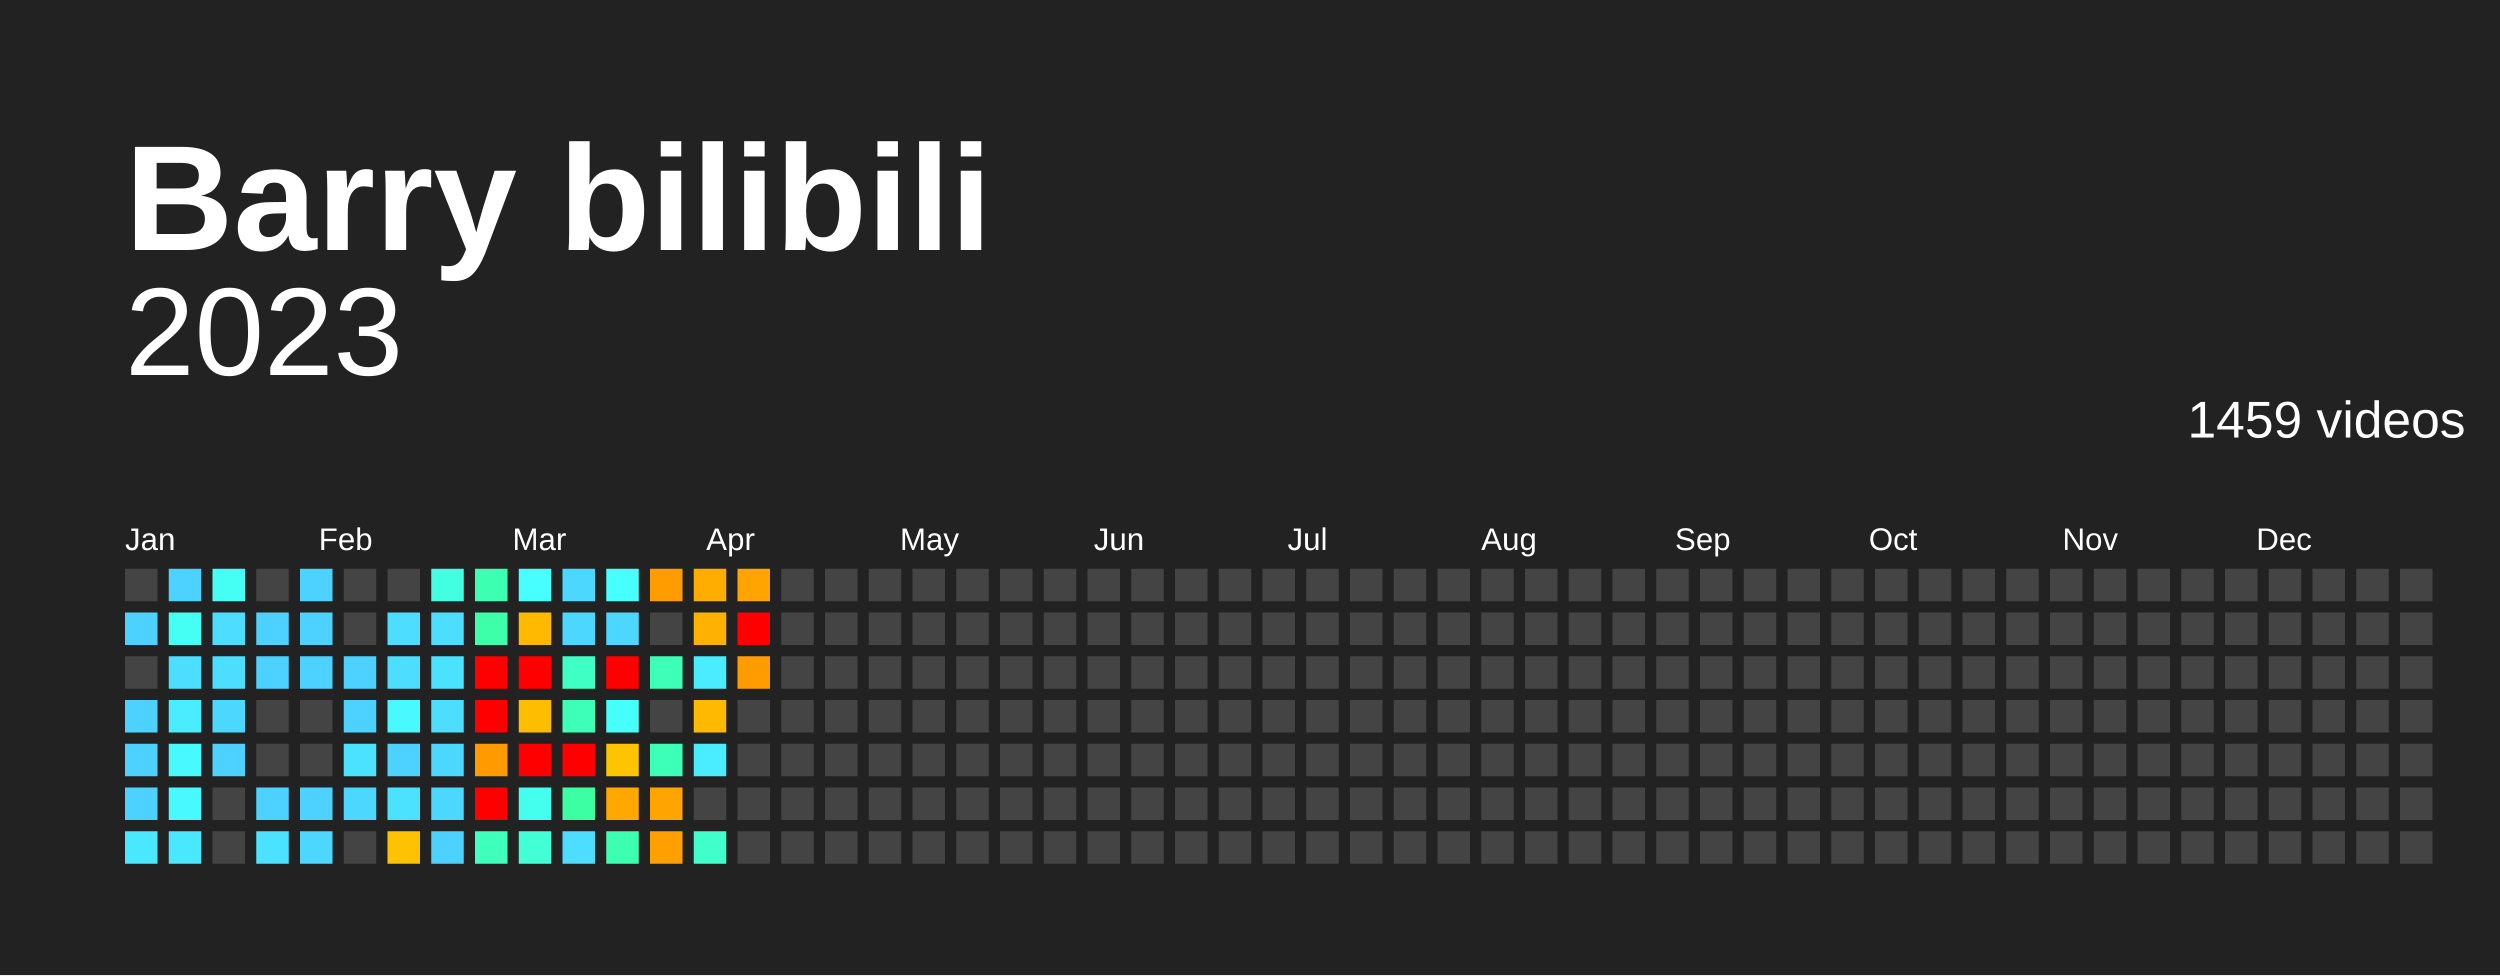
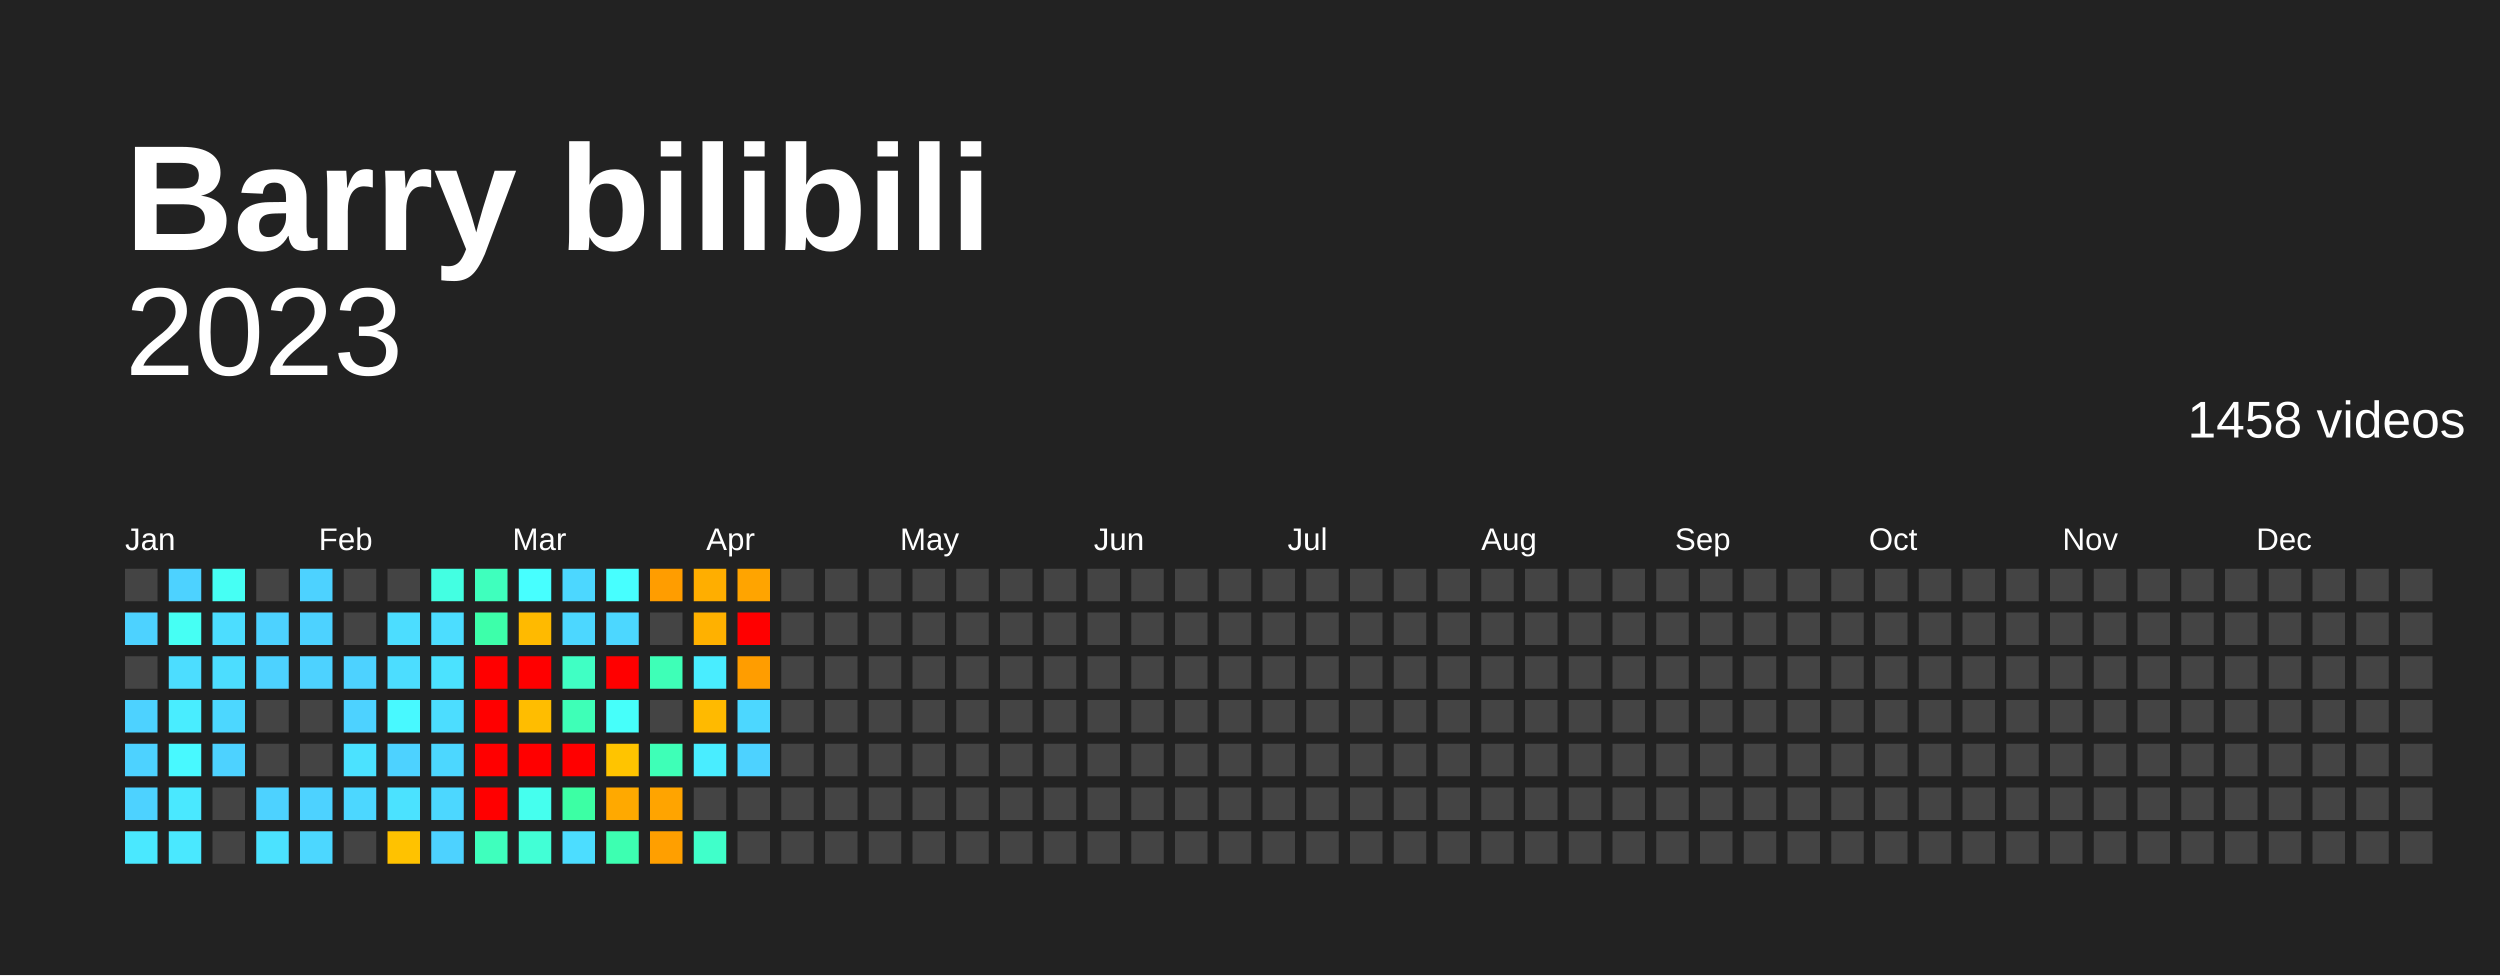
<svg xmlns="http://www.w3.org/2000/svg" baseProfile="full" height="78mm" version="1.1" viewBox="0,0,200,78" width="200mm">
  <defs />
  <rect fill="#222222" height="78" width="200" x="0" y="0" />
  <text fill="#FFFFFF" style="font-size:12px; font-family:Arial; font-weight:bold;" x="10" y="20">Barry bilibili</text>
  <text alignment-baseline="hanging" fill="#FFFFFF" style="font-size:10.0px; font-family:Arial;" x="10" y="30">2023</text>
-   <text alignment-baseline="hanging" fill="#FFFFFF" style="font-size:4.125px; font-family:Arial;" x="175" y="35">1459 videos</text>
+   <text alignment-baseline="hanging" fill="#FFFFFF" style="font-size:4.125px; font-family:Arial;" x="175" y="35">1458 videos</text>
  <text fill="#FFFFFF" style="font-size:2.5px; font-family:Arial" x="10.0" y="44">Jan</text>
  <text fill="#FFFFFF" style="font-size:2.5px; font-family:Arial" x="25.5" y="44">Feb</text>
  <text fill="#FFFFFF" style="font-size:2.5px; font-family:Arial" x="41.0" y="44">Mar</text>
  <text fill="#FFFFFF" style="font-size:2.5px; font-family:Arial" x="56.5" y="44">Apr</text>
  <text fill="#FFFFFF" style="font-size:2.5px; font-family:Arial" x="72.0" y="44">May</text>
  <text fill="#FFFFFF" style="font-size:2.5px; font-family:Arial" x="87.5" y="44">Jun</text>
  <text fill="#FFFFFF" style="font-size:2.5px; font-family:Arial" x="103.0" y="44">Jul</text>
  <text fill="#FFFFFF" style="font-size:2.5px; font-family:Arial" x="118.5" y="44">Aug</text>
  <text fill="#FFFFFF" style="font-size:2.5px; font-family:Arial" x="134.0" y="44">Sep</text>
  <text fill="#FFFFFF" style="font-size:2.5px; font-family:Arial" x="149.5" y="44">Oct</text>
  <text fill="#FFFFFF" style="font-size:2.5px; font-family:Arial" x="165.0" y="44">Nov</text>
  <text fill="#FFFFFF" style="font-size:2.5px; font-family:Arial" x="180.5" y="44">Dec</text>
  <rect fill="#444444" height="2.6" width="2.6" x="10.0" y="45.5" />
  <rect fill="#4dd2ff" height="2.6" width="2.6" x="10.0" y="49.0" />
  <rect fill="#444444" height="2.6" width="2.6" x="10.0" y="52.5" />
  <rect fill="#4dd2ff" height="2.6" width="2.6" x="10.0" y="56.0" />
  <rect fill="#4dd2ff" height="2.6" width="2.6" x="10.0" y="59.5" />
  <rect fill="#4dd2ff" height="2.6" width="2.6" x="10.0" y="63.0" />
  <rect fill="#4ae8ff" height="2.6" width="2.6" x="10.0" y="66.5" />
  <rect fill="#4dd2ff" height="2.6" width="2.6" x="13.5" y="45.5" />
  <rect fill="#46fff4" height="2.6" width="2.6" x="13.5" y="49.0" />
  <rect fill="#4cddff" height="2.6" width="2.6" x="13.5" y="52.5" />
  <rect fill="#49edff" height="2.6" width="2.6" x="13.5" y="56.0" />
  <rect fill="#48f9ff" height="2.6" width="2.6" x="13.5" y="59.5" />
-   <rect fill="#48f9ff" height="2.6" width="2.6" x="13.5" y="63.0" />
+   <rect fill="#4ae8ff" height="2.6" width="2.6" x="13.5" y="63.0" />
  <rect fill="#4ae8ff" height="2.6" width="2.6" x="13.5" y="66.5" />
  <rect fill="#46fff4" height="2.6" width="2.6" x="17.0" y="45.5" />
  <rect fill="#4cddff" height="2.6" width="2.6" x="17.0" y="49.0" />
  <rect fill="#4cddff" height="2.6" width="2.6" x="17.0" y="52.5" />
  <rect fill="#4cd7ff" height="2.6" width="2.6" x="17.0" y="56.0" />
  <rect fill="#4dd2ff" height="2.6" width="2.6" x="17.0" y="59.5" />
  <rect fill="#444444" height="2.6" width="2.6" x="17.0" y="63.0" />
  <rect fill="#444444" height="2.6" width="2.6" x="17.0" y="66.5" />
  <rect fill="#444444" height="2.6" width="2.6" x="20.5" y="45.5" />
  <rect fill="#4dd2ff" height="2.6" width="2.6" x="20.5" y="49.0" />
  <rect fill="#4dd2ff" height="2.6" width="2.6" x="20.5" y="52.5" />
  <rect fill="#444444" height="2.6" width="2.6" x="20.5" y="56.0" />
  <rect fill="#444444" height="2.6" width="2.6" x="20.5" y="59.5" />
  <rect fill="#4dd2ff" height="2.6" width="2.6" x="20.5" y="63.0" />
  <rect fill="#4be2ff" height="2.6" width="2.6" x="20.5" y="66.5" />
  <rect fill="#4dd2ff" height="2.6" width="2.6" x="24.0" y="45.5" />
  <rect fill="#4dd2ff" height="2.6" width="2.6" x="24.0" y="49.0" />
  <rect fill="#4dd2ff" height="2.6" width="2.6" x="24.0" y="52.5" />
  <rect fill="#444444" height="2.6" width="2.6" x="24.0" y="56.0" />
  <rect fill="#444444" height="2.6" width="2.6" x="24.0" y="59.5" />
  <rect fill="#4dd2ff" height="2.6" width="2.6" x="24.0" y="63.0" />
  <rect fill="#4cd7ff" height="2.6" width="2.6" x="24.0" y="66.5" />
  <rect fill="#444444" height="2.6" width="2.6" x="27.5" y="45.5" />
  <rect fill="#444444" height="2.6" width="2.6" x="27.5" y="49.0" />
  <rect fill="#4dd2ff" height="2.6" width="2.6" x="27.5" y="52.5" />
  <rect fill="#4dd2ff" height="2.6" width="2.6" x="27.5" y="56.0" />
  <rect fill="#4be2ff" height="2.6" width="2.6" x="27.5" y="59.5" />
  <rect fill="#4cd7ff" height="2.6" width="2.6" x="27.5" y="63.0" />
  <rect fill="#444444" height="2.6" width="2.6" x="27.5" y="66.5" />
  <rect fill="#444444" height="2.6" width="2.6" x="31.0" y="45.5" />
  <rect fill="#4cddff" height="2.6" width="2.6" x="31.0" y="49.0" />
  <rect fill="#4cddff" height="2.6" width="2.6" x="31.0" y="52.5" />
  <rect fill="#48f9ff" height="2.6" width="2.6" x="31.0" y="56.0" />
  <rect fill="#4dd2ff" height="2.6" width="2.6" x="31.0" y="59.5" />
  <rect fill="#4be2ff" height="2.6" width="2.6" x="31.0" y="63.0" />
  <rect fill="#ffc200" height="2.6" width="2.6" x="31.0" y="66.5" />
  <rect fill="#43ffe2" height="2.6" width="2.6" x="34.5" y="45.5" />
  <rect fill="#4cddff" height="2.6" width="2.6" x="34.5" y="49.0" />
  <rect fill="#4be2ff" height="2.6" width="2.6" x="34.5" y="52.5" />
  <rect fill="#4cddff" height="2.6" width="2.6" x="34.5" y="56.0" />
  <rect fill="#4cd7ff" height="2.6" width="2.6" x="34.5" y="59.5" />
  <rect fill="#4cd7ff" height="2.6" width="2.6" x="34.5" y="63.0" />
  <rect fill="#4dd2ff" height="2.6" width="2.6" x="34.5" y="66.5" />
-   <rect fill="#3dffb1" height="2.6" width="2.6" x="38.0" y="45.5" />
+   <rect fill="#3fffbd" height="2.6" width="2.6" x="38.0" y="45.5" />
  <rect fill="#3dffaa" height="2.6" width="2.6" x="38.0" y="49.0" />
  <rect fill="red" height="2.6" width="2.6" x="38.0" y="52.5" />
  <rect fill="red" height="2.6" width="2.6" x="38.0" y="56.0" />
-   <rect fill="#ff9a00" height="2.6" width="2.6" x="38.0" y="59.5" />
+   <rect fill="red" height="2.6" width="2.6" x="38.0" y="59.5" />
  <rect fill="red" height="2.6" width="2.6" x="38.0" y="63.0" />
  <rect fill="#3fffbd" height="2.6" width="2.6" x="38.0" y="66.5" />
  <rect fill="#47ffff" height="2.6" width="2.6" x="41.5" y="45.5" />
  <rect fill="#ffba00" height="2.6" width="2.6" x="41.5" y="49.0" />
  <rect fill="red" height="2.6" width="2.6" x="41.5" y="52.5" />
  <rect fill="#ffbd00" height="2.6" width="2.6" x="41.5" y="56.0" />
  <rect fill="red" height="2.6" width="2.6" x="41.5" y="59.5" />
  <rect fill="#45ffee" height="2.6" width="2.6" x="41.5" y="63.0" />
  <rect fill="#42ffd6" height="2.6" width="2.6" x="41.5" y="66.5" />
  <rect fill="#4cd7ff" height="2.6" width="2.6" x="45.0" y="45.5" />
  <rect fill="#4cd7ff" height="2.6" width="2.6" x="45.0" y="49.0" />
  <rect fill="#40ffc4" height="2.6" width="2.6" x="45.0" y="52.5" />
  <rect fill="#3effb7" height="2.6" width="2.6" x="45.0" y="56.0" />
  <rect fill="red" height="2.6" width="2.6" x="45.0" y="59.5" />
  <rect fill="#3cffa4" height="2.6" width="2.6" x="45.0" y="63.0" />
  <rect fill="#4cddff" height="2.6" width="2.6" x="45.0" y="66.5" />
  <rect fill="#47ffff" height="2.6" width="2.6" x="48.5" y="45.5" />
  <rect fill="#4cd7ff" height="2.6" width="2.6" x="48.5" y="49.0" />
  <rect fill="red" height="2.6" width="2.6" x="48.5" y="52.5" />
  <rect fill="#46fffa" height="2.6" width="2.6" x="48.5" y="56.0" />
  <rect fill="#ffc400" height="2.6" width="2.6" x="48.5" y="59.5" />
  <rect fill="#ffa900" height="2.6" width="2.6" x="48.5" y="63.0" />
  <rect fill="#3dffb1" height="2.6" width="2.6" x="48.5" y="66.5" />
  <rect fill="#ff9d00" height="2.6" width="2.6" x="52.0" y="45.5" />
  <rect fill="#444444" height="2.6" width="2.6" x="52.0" y="49.0" />
  <rect fill="#3effb7" height="2.6" width="2.6" x="52.0" y="52.5" />
  <rect fill="#444444" height="2.6" width="2.6" x="52.0" y="56.0" />
  <rect fill="#3effb7" height="2.6" width="2.6" x="52.0" y="59.5" />
  <rect fill="#ffa400" height="2.6" width="2.6" x="52.0" y="63.0" />
  <rect fill="#ff9f00" height="2.6" width="2.6" x="52.0" y="66.5" />
  <rect fill="#ffae00" height="2.6" width="2.6" x="55.5" y="45.5" />
  <rect fill="#ffb100" height="2.6" width="2.6" x="55.5" y="49.0" />
  <rect fill="#49edff" height="2.6" width="2.6" x="55.5" y="52.5" />
  <rect fill="#ffba00" height="2.6" width="2.6" x="55.5" y="56.0" />
  <rect fill="#49edff" height="2.6" width="2.6" x="55.5" y="59.5" />
  <rect fill="#444444" height="2.6" width="2.6" x="55.5" y="63.0" />
  <rect fill="#40ffca" height="2.6" width="2.6" x="55.5" y="66.5" />
  <rect fill="#ffa400" height="2.6" width="2.6" x="59.0" y="45.5" />
  <rect fill="red" height="2.6" width="2.6" x="59.0" y="49.0" />
  <rect fill="#ff9d00" height="2.6" width="2.6" x="59.0" y="52.5" />
-   <rect fill="#444444" height="2.6" width="2.6" x="59.0" y="56.0" />
-   <rect fill="#444444" height="2.6" width="2.6" x="59.0" y="59.5" />
+   <rect fill="#4cd7ff" height="2.6" width="2.6" x="59.0" y="56.0" />
+   <rect fill="#4dd2ff" height="2.6" width="2.6" x="59.0" y="59.5" />
  <rect fill="#444444" height="2.6" width="2.6" x="59.0" y="63.0" />
  <rect fill="#444444" height="2.6" width="2.6" x="59.0" y="66.5" />
  <rect fill="#444444" height="2.6" width="2.6" x="62.5" y="45.5" />
  <rect fill="#444444" height="2.6" width="2.6" x="62.5" y="49.0" />
  <rect fill="#444444" height="2.6" width="2.6" x="62.5" y="52.5" />
  <rect fill="#444444" height="2.6" width="2.6" x="62.5" y="56.0" />
  <rect fill="#444444" height="2.6" width="2.6" x="62.5" y="59.5" />
  <rect fill="#444444" height="2.6" width="2.6" x="62.5" y="63.0" />
  <rect fill="#444444" height="2.6" width="2.6" x="62.5" y="66.5" />
  <rect fill="#444444" height="2.6" width="2.6" x="66.0" y="45.5" />
  <rect fill="#444444" height="2.6" width="2.6" x="66.0" y="49.0" />
  <rect fill="#444444" height="2.6" width="2.6" x="66.0" y="52.5" />
  <rect fill="#444444" height="2.6" width="2.6" x="66.0" y="56.0" />
  <rect fill="#444444" height="2.6" width="2.6" x="66.0" y="59.5" />
  <rect fill="#444444" height="2.6" width="2.6" x="66.0" y="63.0" />
  <rect fill="#444444" height="2.6" width="2.6" x="66.0" y="66.5" />
  <rect fill="#444444" height="2.6" width="2.6" x="69.5" y="45.5" />
  <rect fill="#444444" height="2.6" width="2.6" x="69.5" y="49.0" />
  <rect fill="#444444" height="2.6" width="2.6" x="69.5" y="52.5" />
  <rect fill="#444444" height="2.6" width="2.6" x="69.5" y="56.0" />
  <rect fill="#444444" height="2.6" width="2.6" x="69.5" y="59.5" />
  <rect fill="#444444" height="2.6" width="2.6" x="69.5" y="63.0" />
  <rect fill="#444444" height="2.6" width="2.6" x="69.5" y="66.5" />
  <rect fill="#444444" height="2.6" width="2.6" x="73.0" y="45.5" />
  <rect fill="#444444" height="2.6" width="2.6" x="73.0" y="49.0" />
  <rect fill="#444444" height="2.6" width="2.6" x="73.0" y="52.5" />
  <rect fill="#444444" height="2.6" width="2.6" x="73.0" y="56.0" />
  <rect fill="#444444" height="2.6" width="2.6" x="73.0" y="59.5" />
  <rect fill="#444444" height="2.6" width="2.6" x="73.0" y="63.0" />
  <rect fill="#444444" height="2.6" width="2.6" x="73.0" y="66.5" />
  <rect fill="#444444" height="2.6" width="2.6" x="76.5" y="45.5" />
  <rect fill="#444444" height="2.6" width="2.6" x="76.5" y="49.0" />
  <rect fill="#444444" height="2.6" width="2.6" x="76.5" y="52.5" />
  <rect fill="#444444" height="2.6" width="2.6" x="76.5" y="56.0" />
  <rect fill="#444444" height="2.6" width="2.6" x="76.5" y="59.5" />
  <rect fill="#444444" height="2.6" width="2.6" x="76.5" y="63.0" />
  <rect fill="#444444" height="2.6" width="2.6" x="76.5" y="66.5" />
  <rect fill="#444444" height="2.6" width="2.6" x="80.0" y="45.5" />
  <rect fill="#444444" height="2.6" width="2.6" x="80.0" y="49.0" />
  <rect fill="#444444" height="2.6" width="2.6" x="80.0" y="52.5" />
  <rect fill="#444444" height="2.6" width="2.6" x="80.0" y="56.0" />
  <rect fill="#444444" height="2.6" width="2.6" x="80.0" y="59.5" />
  <rect fill="#444444" height="2.6" width="2.6" x="80.0" y="63.0" />
  <rect fill="#444444" height="2.6" width="2.6" x="80.0" y="66.5" />
  <rect fill="#444444" height="2.6" width="2.6" x="83.5" y="45.5" />
  <rect fill="#444444" height="2.6" width="2.6" x="83.5" y="49.0" />
  <rect fill="#444444" height="2.6" width="2.6" x="83.5" y="52.5" />
  <rect fill="#444444" height="2.6" width="2.6" x="83.5" y="56.0" />
  <rect fill="#444444" height="2.6" width="2.6" x="83.5" y="59.5" />
  <rect fill="#444444" height="2.6" width="2.6" x="83.5" y="63.0" />
  <rect fill="#444444" height="2.6" width="2.6" x="83.5" y="66.5" />
  <rect fill="#444444" height="2.6" width="2.6" x="87.0" y="45.5" />
  <rect fill="#444444" height="2.6" width="2.6" x="87.0" y="49.0" />
  <rect fill="#444444" height="2.6" width="2.6" x="87.0" y="52.5" />
  <rect fill="#444444" height="2.6" width="2.6" x="87.0" y="56.0" />
  <rect fill="#444444" height="2.6" width="2.6" x="87.0" y="59.5" />
  <rect fill="#444444" height="2.6" width="2.6" x="87.0" y="63.0" />
  <rect fill="#444444" height="2.6" width="2.6" x="87.0" y="66.5" />
  <rect fill="#444444" height="2.6" width="2.6" x="90.5" y="45.5" />
  <rect fill="#444444" height="2.6" width="2.6" x="90.5" y="49.0" />
  <rect fill="#444444" height="2.6" width="2.6" x="90.5" y="52.5" />
  <rect fill="#444444" height="2.6" width="2.6" x="90.5" y="56.0" />
  <rect fill="#444444" height="2.6" width="2.6" x="90.5" y="59.5" />
  <rect fill="#444444" height="2.6" width="2.6" x="90.5" y="63.0" />
  <rect fill="#444444" height="2.6" width="2.6" x="90.5" y="66.5" />
  <rect fill="#444444" height="2.6" width="2.6" x="94.0" y="45.5" />
  <rect fill="#444444" height="2.6" width="2.6" x="94.0" y="49.0" />
  <rect fill="#444444" height="2.6" width="2.6" x="94.0" y="52.5" />
  <rect fill="#444444" height="2.6" width="2.6" x="94.0" y="56.0" />
  <rect fill="#444444" height="2.6" width="2.6" x="94.0" y="59.5" />
  <rect fill="#444444" height="2.6" width="2.6" x="94.0" y="63.0" />
  <rect fill="#444444" height="2.6" width="2.6" x="94.0" y="66.5" />
  <rect fill="#444444" height="2.6" width="2.6" x="97.5" y="45.5" />
  <rect fill="#444444" height="2.6" width="2.6" x="97.5" y="49.0" />
  <rect fill="#444444" height="2.6" width="2.6" x="97.5" y="52.5" />
  <rect fill="#444444" height="2.6" width="2.6" x="97.5" y="56.0" />
  <rect fill="#444444" height="2.6" width="2.6" x="97.5" y="59.5" />
  <rect fill="#444444" height="2.6" width="2.6" x="97.5" y="63.0" />
  <rect fill="#444444" height="2.6" width="2.6" x="97.5" y="66.5" />
  <rect fill="#444444" height="2.6" width="2.6" x="101.0" y="45.5" />
  <rect fill="#444444" height="2.6" width="2.6" x="101.0" y="49.0" />
  <rect fill="#444444" height="2.6" width="2.6" x="101.0" y="52.5" />
  <rect fill="#444444" height="2.6" width="2.6" x="101.0" y="56.0" />
  <rect fill="#444444" height="2.6" width="2.6" x="101.0" y="59.5" />
  <rect fill="#444444" height="2.6" width="2.6" x="101.0" y="63.0" />
  <rect fill="#444444" height="2.6" width="2.6" x="101.0" y="66.5" />
  <rect fill="#444444" height="2.6" width="2.6" x="104.5" y="45.5" />
  <rect fill="#444444" height="2.6" width="2.6" x="104.5" y="49.0" />
  <rect fill="#444444" height="2.6" width="2.6" x="104.5" y="52.5" />
  <rect fill="#444444" height="2.6" width="2.6" x="104.5" y="56.0" />
  <rect fill="#444444" height="2.6" width="2.6" x="104.5" y="59.5" />
  <rect fill="#444444" height="2.6" width="2.6" x="104.5" y="63.0" />
  <rect fill="#444444" height="2.6" width="2.6" x="104.5" y="66.5" />
  <rect fill="#444444" height="2.6" width="2.6" x="108.0" y="45.5" />
  <rect fill="#444444" height="2.6" width="2.6" x="108.0" y="49.0" />
  <rect fill="#444444" height="2.6" width="2.6" x="108.0" y="52.5" />
  <rect fill="#444444" height="2.6" width="2.6" x="108.0" y="56.0" />
  <rect fill="#444444" height="2.6" width="2.6" x="108.0" y="59.5" />
  <rect fill="#444444" height="2.6" width="2.6" x="108.0" y="63.0" />
  <rect fill="#444444" height="2.6" width="2.6" x="108.0" y="66.5" />
  <rect fill="#444444" height="2.6" width="2.6" x="111.5" y="45.5" />
  <rect fill="#444444" height="2.6" width="2.6" x="111.5" y="49.0" />
  <rect fill="#444444" height="2.6" width="2.6" x="111.5" y="52.5" />
  <rect fill="#444444" height="2.6" width="2.6" x="111.5" y="56.0" />
  <rect fill="#444444" height="2.6" width="2.6" x="111.5" y="59.5" />
  <rect fill="#444444" height="2.6" width="2.6" x="111.5" y="63.0" />
  <rect fill="#444444" height="2.6" width="2.6" x="111.5" y="66.5" />
  <rect fill="#444444" height="2.6" width="2.6" x="115.0" y="45.5" />
  <rect fill="#444444" height="2.6" width="2.6" x="115.0" y="49.0" />
  <rect fill="#444444" height="2.6" width="2.6" x="115.0" y="52.5" />
  <rect fill="#444444" height="2.6" width="2.6" x="115.0" y="56.0" />
  <rect fill="#444444" height="2.6" width="2.6" x="115.0" y="59.5" />
  <rect fill="#444444" height="2.6" width="2.6" x="115.0" y="63.0" />
  <rect fill="#444444" height="2.6" width="2.6" x="115.0" y="66.5" />
  <rect fill="#444444" height="2.6" width="2.6" x="118.5" y="45.5" />
  <rect fill="#444444" height="2.6" width="2.6" x="118.5" y="49.0" />
  <rect fill="#444444" height="2.6" width="2.6" x="118.5" y="52.5" />
  <rect fill="#444444" height="2.6" width="2.6" x="118.5" y="56.0" />
  <rect fill="#444444" height="2.6" width="2.6" x="118.5" y="59.5" />
  <rect fill="#444444" height="2.6" width="2.6" x="118.5" y="63.0" />
  <rect fill="#444444" height="2.6" width="2.6" x="118.5" y="66.5" />
  <rect fill="#444444" height="2.6" width="2.6" x="122.0" y="45.5" />
  <rect fill="#444444" height="2.6" width="2.6" x="122.0" y="49.0" />
  <rect fill="#444444" height="2.6" width="2.6" x="122.0" y="52.5" />
  <rect fill="#444444" height="2.6" width="2.6" x="122.0" y="56.0" />
  <rect fill="#444444" height="2.6" width="2.6" x="122.0" y="59.5" />
  <rect fill="#444444" height="2.6" width="2.6" x="122.0" y="63.0" />
  <rect fill="#444444" height="2.6" width="2.6" x="122.0" y="66.5" />
  <rect fill="#444444" height="2.6" width="2.6" x="125.5" y="45.5" />
  <rect fill="#444444" height="2.6" width="2.6" x="125.5" y="49.0" />
  <rect fill="#444444" height="2.6" width="2.6" x="125.5" y="52.5" />
  <rect fill="#444444" height="2.6" width="2.6" x="125.5" y="56.0" />
  <rect fill="#444444" height="2.6" width="2.6" x="125.5" y="59.5" />
  <rect fill="#444444" height="2.6" width="2.6" x="125.5" y="63.0" />
  <rect fill="#444444" height="2.6" width="2.6" x="125.5" y="66.5" />
  <rect fill="#444444" height="2.6" width="2.6" x="129.0" y="45.5" />
  <rect fill="#444444" height="2.6" width="2.6" x="129.0" y="49.0" />
  <rect fill="#444444" height="2.6" width="2.6" x="129.0" y="52.5" />
  <rect fill="#444444" height="2.6" width="2.6" x="129.0" y="56.0" />
  <rect fill="#444444" height="2.6" width="2.6" x="129.0" y="59.5" />
  <rect fill="#444444" height="2.6" width="2.6" x="129.0" y="63.0" />
  <rect fill="#444444" height="2.6" width="2.6" x="129.0" y="66.5" />
  <rect fill="#444444" height="2.6" width="2.6" x="132.5" y="45.5" />
  <rect fill="#444444" height="2.6" width="2.6" x="132.5" y="49.0" />
  <rect fill="#444444" height="2.6" width="2.6" x="132.5" y="52.5" />
  <rect fill="#444444" height="2.6" width="2.6" x="132.5" y="56.0" />
  <rect fill="#444444" height="2.6" width="2.6" x="132.5" y="59.5" />
  <rect fill="#444444" height="2.6" width="2.6" x="132.5" y="63.0" />
  <rect fill="#444444" height="2.6" width="2.6" x="132.5" y="66.5" />
  <rect fill="#444444" height="2.6" width="2.6" x="136.0" y="45.5" />
  <rect fill="#444444" height="2.6" width="2.6" x="136.0" y="49.0" />
  <rect fill="#444444" height="2.6" width="2.6" x="136.0" y="52.5" />
  <rect fill="#444444" height="2.6" width="2.6" x="136.0" y="56.0" />
  <rect fill="#444444" height="2.6" width="2.6" x="136.0" y="59.5" />
  <rect fill="#444444" height="2.6" width="2.6" x="136.0" y="63.0" />
  <rect fill="#444444" height="2.6" width="2.6" x="136.0" y="66.5" />
  <rect fill="#444444" height="2.6" width="2.6" x="139.5" y="45.5" />
  <rect fill="#444444" height="2.6" width="2.6" x="139.5" y="49.0" />
  <rect fill="#444444" height="2.6" width="2.6" x="139.5" y="52.5" />
  <rect fill="#444444" height="2.6" width="2.6" x="139.5" y="56.0" />
  <rect fill="#444444" height="2.6" width="2.6" x="139.5" y="59.5" />
  <rect fill="#444444" height="2.6" width="2.6" x="139.5" y="63.0" />
  <rect fill="#444444" height="2.6" width="2.6" x="139.5" y="66.5" />
  <rect fill="#444444" height="2.6" width="2.6" x="143.0" y="45.5" />
  <rect fill="#444444" height="2.6" width="2.6" x="143.0" y="49.0" />
  <rect fill="#444444" height="2.6" width="2.6" x="143.0" y="52.5" />
  <rect fill="#444444" height="2.6" width="2.6" x="143.0" y="56.0" />
  <rect fill="#444444" height="2.6" width="2.6" x="143.0" y="59.5" />
  <rect fill="#444444" height="2.6" width="2.6" x="143.0" y="63.0" />
  <rect fill="#444444" height="2.6" width="2.6" x="143.0" y="66.5" />
  <rect fill="#444444" height="2.6" width="2.6" x="146.5" y="45.5" />
  <rect fill="#444444" height="2.6" width="2.6" x="146.5" y="49.0" />
  <rect fill="#444444" height="2.6" width="2.6" x="146.5" y="52.5" />
  <rect fill="#444444" height="2.6" width="2.6" x="146.5" y="56.0" />
  <rect fill="#444444" height="2.6" width="2.6" x="146.5" y="59.5" />
  <rect fill="#444444" height="2.6" width="2.6" x="146.5" y="63.0" />
  <rect fill="#444444" height="2.6" width="2.6" x="146.5" y="66.5" />
  <rect fill="#444444" height="2.6" width="2.6" x="150.0" y="45.5" />
  <rect fill="#444444" height="2.6" width="2.6" x="150.0" y="49.0" />
  <rect fill="#444444" height="2.6" width="2.6" x="150.0" y="52.5" />
  <rect fill="#444444" height="2.6" width="2.6" x="150.0" y="56.0" />
  <rect fill="#444444" height="2.6" width="2.6" x="150.0" y="59.5" />
  <rect fill="#444444" height="2.6" width="2.6" x="150.0" y="63.0" />
  <rect fill="#444444" height="2.6" width="2.6" x="150.0" y="66.5" />
  <rect fill="#444444" height="2.6" width="2.6" x="153.5" y="45.5" />
  <rect fill="#444444" height="2.6" width="2.6" x="153.5" y="49.0" />
  <rect fill="#444444" height="2.6" width="2.6" x="153.5" y="52.5" />
  <rect fill="#444444" height="2.6" width="2.6" x="153.5" y="56.0" />
  <rect fill="#444444" height="2.6" width="2.6" x="153.5" y="59.5" />
  <rect fill="#444444" height="2.6" width="2.6" x="153.5" y="63.0" />
  <rect fill="#444444" height="2.6" width="2.6" x="153.5" y="66.5" />
  <rect fill="#444444" height="2.6" width="2.6" x="157.0" y="45.5" />
  <rect fill="#444444" height="2.6" width="2.6" x="157.0" y="49.0" />
  <rect fill="#444444" height="2.6" width="2.6" x="157.0" y="52.5" />
  <rect fill="#444444" height="2.6" width="2.6" x="157.0" y="56.0" />
  <rect fill="#444444" height="2.6" width="2.6" x="157.0" y="59.5" />
  <rect fill="#444444" height="2.6" width="2.6" x="157.0" y="63.0" />
  <rect fill="#444444" height="2.6" width="2.6" x="157.0" y="66.5" />
  <rect fill="#444444" height="2.6" width="2.6" x="160.5" y="45.5" />
  <rect fill="#444444" height="2.6" width="2.6" x="160.5" y="49.0" />
  <rect fill="#444444" height="2.6" width="2.6" x="160.5" y="52.5" />
  <rect fill="#444444" height="2.6" width="2.6" x="160.5" y="56.0" />
  <rect fill="#444444" height="2.6" width="2.6" x="160.5" y="59.5" />
  <rect fill="#444444" height="2.6" width="2.6" x="160.5" y="63.0" />
  <rect fill="#444444" height="2.6" width="2.6" x="160.5" y="66.5" />
  <rect fill="#444444" height="2.6" width="2.6" x="164.0" y="45.5" />
  <rect fill="#444444" height="2.6" width="2.6" x="164.0" y="49.0" />
  <rect fill="#444444" height="2.6" width="2.6" x="164.0" y="52.5" />
  <rect fill="#444444" height="2.6" width="2.6" x="164.0" y="56.0" />
  <rect fill="#444444" height="2.6" width="2.6" x="164.0" y="59.5" />
  <rect fill="#444444" height="2.6" width="2.6" x="164.0" y="63.0" />
  <rect fill="#444444" height="2.6" width="2.6" x="164.0" y="66.5" />
  <rect fill="#444444" height="2.6" width="2.6" x="167.5" y="45.5" />
  <rect fill="#444444" height="2.6" width="2.6" x="167.5" y="49.0" />
  <rect fill="#444444" height="2.6" width="2.6" x="167.5" y="52.5" />
  <rect fill="#444444" height="2.6" width="2.6" x="167.5" y="56.0" />
  <rect fill="#444444" height="2.6" width="2.6" x="167.5" y="59.5" />
  <rect fill="#444444" height="2.6" width="2.6" x="167.5" y="63.0" />
  <rect fill="#444444" height="2.6" width="2.6" x="167.5" y="66.5" />
  <rect fill="#444444" height="2.6" width="2.6" x="171.0" y="45.5" />
  <rect fill="#444444" height="2.6" width="2.6" x="171.0" y="49.0" />
  <rect fill="#444444" height="2.6" width="2.6" x="171.0" y="52.5" />
  <rect fill="#444444" height="2.6" width="2.6" x="171.0" y="56.0" />
  <rect fill="#444444" height="2.6" width="2.6" x="171.0" y="59.5" />
  <rect fill="#444444" height="2.6" width="2.6" x="171.0" y="63.0" />
  <rect fill="#444444" height="2.6" width="2.6" x="171.0" y="66.5" />
  <rect fill="#444444" height="2.6" width="2.6" x="174.5" y="45.5" />
  <rect fill="#444444" height="2.6" width="2.6" x="174.5" y="49.0" />
  <rect fill="#444444" height="2.6" width="2.6" x="174.5" y="52.5" />
  <rect fill="#444444" height="2.6" width="2.6" x="174.5" y="56.0" />
  <rect fill="#444444" height="2.6" width="2.6" x="174.5" y="59.5" />
  <rect fill="#444444" height="2.6" width="2.6" x="174.5" y="63.0" />
  <rect fill="#444444" height="2.6" width="2.6" x="174.5" y="66.5" />
  <rect fill="#444444" height="2.6" width="2.6" x="178.0" y="45.5" />
  <rect fill="#444444" height="2.6" width="2.6" x="178.0" y="49.0" />
  <rect fill="#444444" height="2.6" width="2.6" x="178.0" y="52.5" />
  <rect fill="#444444" height="2.6" width="2.6" x="178.0" y="56.0" />
  <rect fill="#444444" height="2.6" width="2.6" x="178.0" y="59.5" />
  <rect fill="#444444" height="2.6" width="2.6" x="178.0" y="63.0" />
  <rect fill="#444444" height="2.6" width="2.6" x="178.0" y="66.5" />
  <rect fill="#444444" height="2.6" width="2.6" x="181.5" y="45.5" />
  <rect fill="#444444" height="2.6" width="2.6" x="181.5" y="49.0" />
  <rect fill="#444444" height="2.6" width="2.6" x="181.5" y="52.5" />
  <rect fill="#444444" height="2.6" width="2.6" x="181.5" y="56.0" />
  <rect fill="#444444" height="2.6" width="2.6" x="181.5" y="59.5" />
  <rect fill="#444444" height="2.6" width="2.6" x="181.5" y="63.0" />
  <rect fill="#444444" height="2.6" width="2.6" x="181.5" y="66.5" />
  <rect fill="#444444" height="2.6" width="2.6" x="185.0" y="45.5" />
  <rect fill="#444444" height="2.6" width="2.6" x="185.0" y="49.0" />
  <rect fill="#444444" height="2.6" width="2.6" x="185.0" y="52.5" />
  <rect fill="#444444" height="2.6" width="2.6" x="185.0" y="56.0" />
  <rect fill="#444444" height="2.6" width="2.6" x="185.0" y="59.5" />
  <rect fill="#444444" height="2.6" width="2.6" x="185.0" y="63.0" />
  <rect fill="#444444" height="2.6" width="2.6" x="185.0" y="66.5" />
  <rect fill="#444444" height="2.6" width="2.6" x="188.5" y="45.5" />
  <rect fill="#444444" height="2.6" width="2.6" x="188.5" y="49.0" />
  <rect fill="#444444" height="2.6" width="2.6" x="188.5" y="52.5" />
  <rect fill="#444444" height="2.6" width="2.6" x="188.5" y="56.0" />
  <rect fill="#444444" height="2.6" width="2.6" x="188.5" y="59.5" />
  <rect fill="#444444" height="2.6" width="2.6" x="188.5" y="63.0" />
  <rect fill="#444444" height="2.6" width="2.6" x="188.5" y="66.5" />
  <rect fill="#444444" height="2.6" width="2.6" x="192.0" y="45.5" />
  <rect fill="#444444" height="2.6" width="2.6" x="192.0" y="49.0" />
  <rect fill="#444444" height="2.6" width="2.6" x="192.0" y="52.5" />
  <rect fill="#444444" height="2.6" width="2.6" x="192.0" y="56.0" />
  <rect fill="#444444" height="2.6" width="2.6" x="192.0" y="59.5" />
  <rect fill="#444444" height="2.6" width="2.6" x="192.0" y="63.0" />
  <rect fill="#444444" height="2.6" width="2.6" x="192.0" y="66.5" />
</svg>
